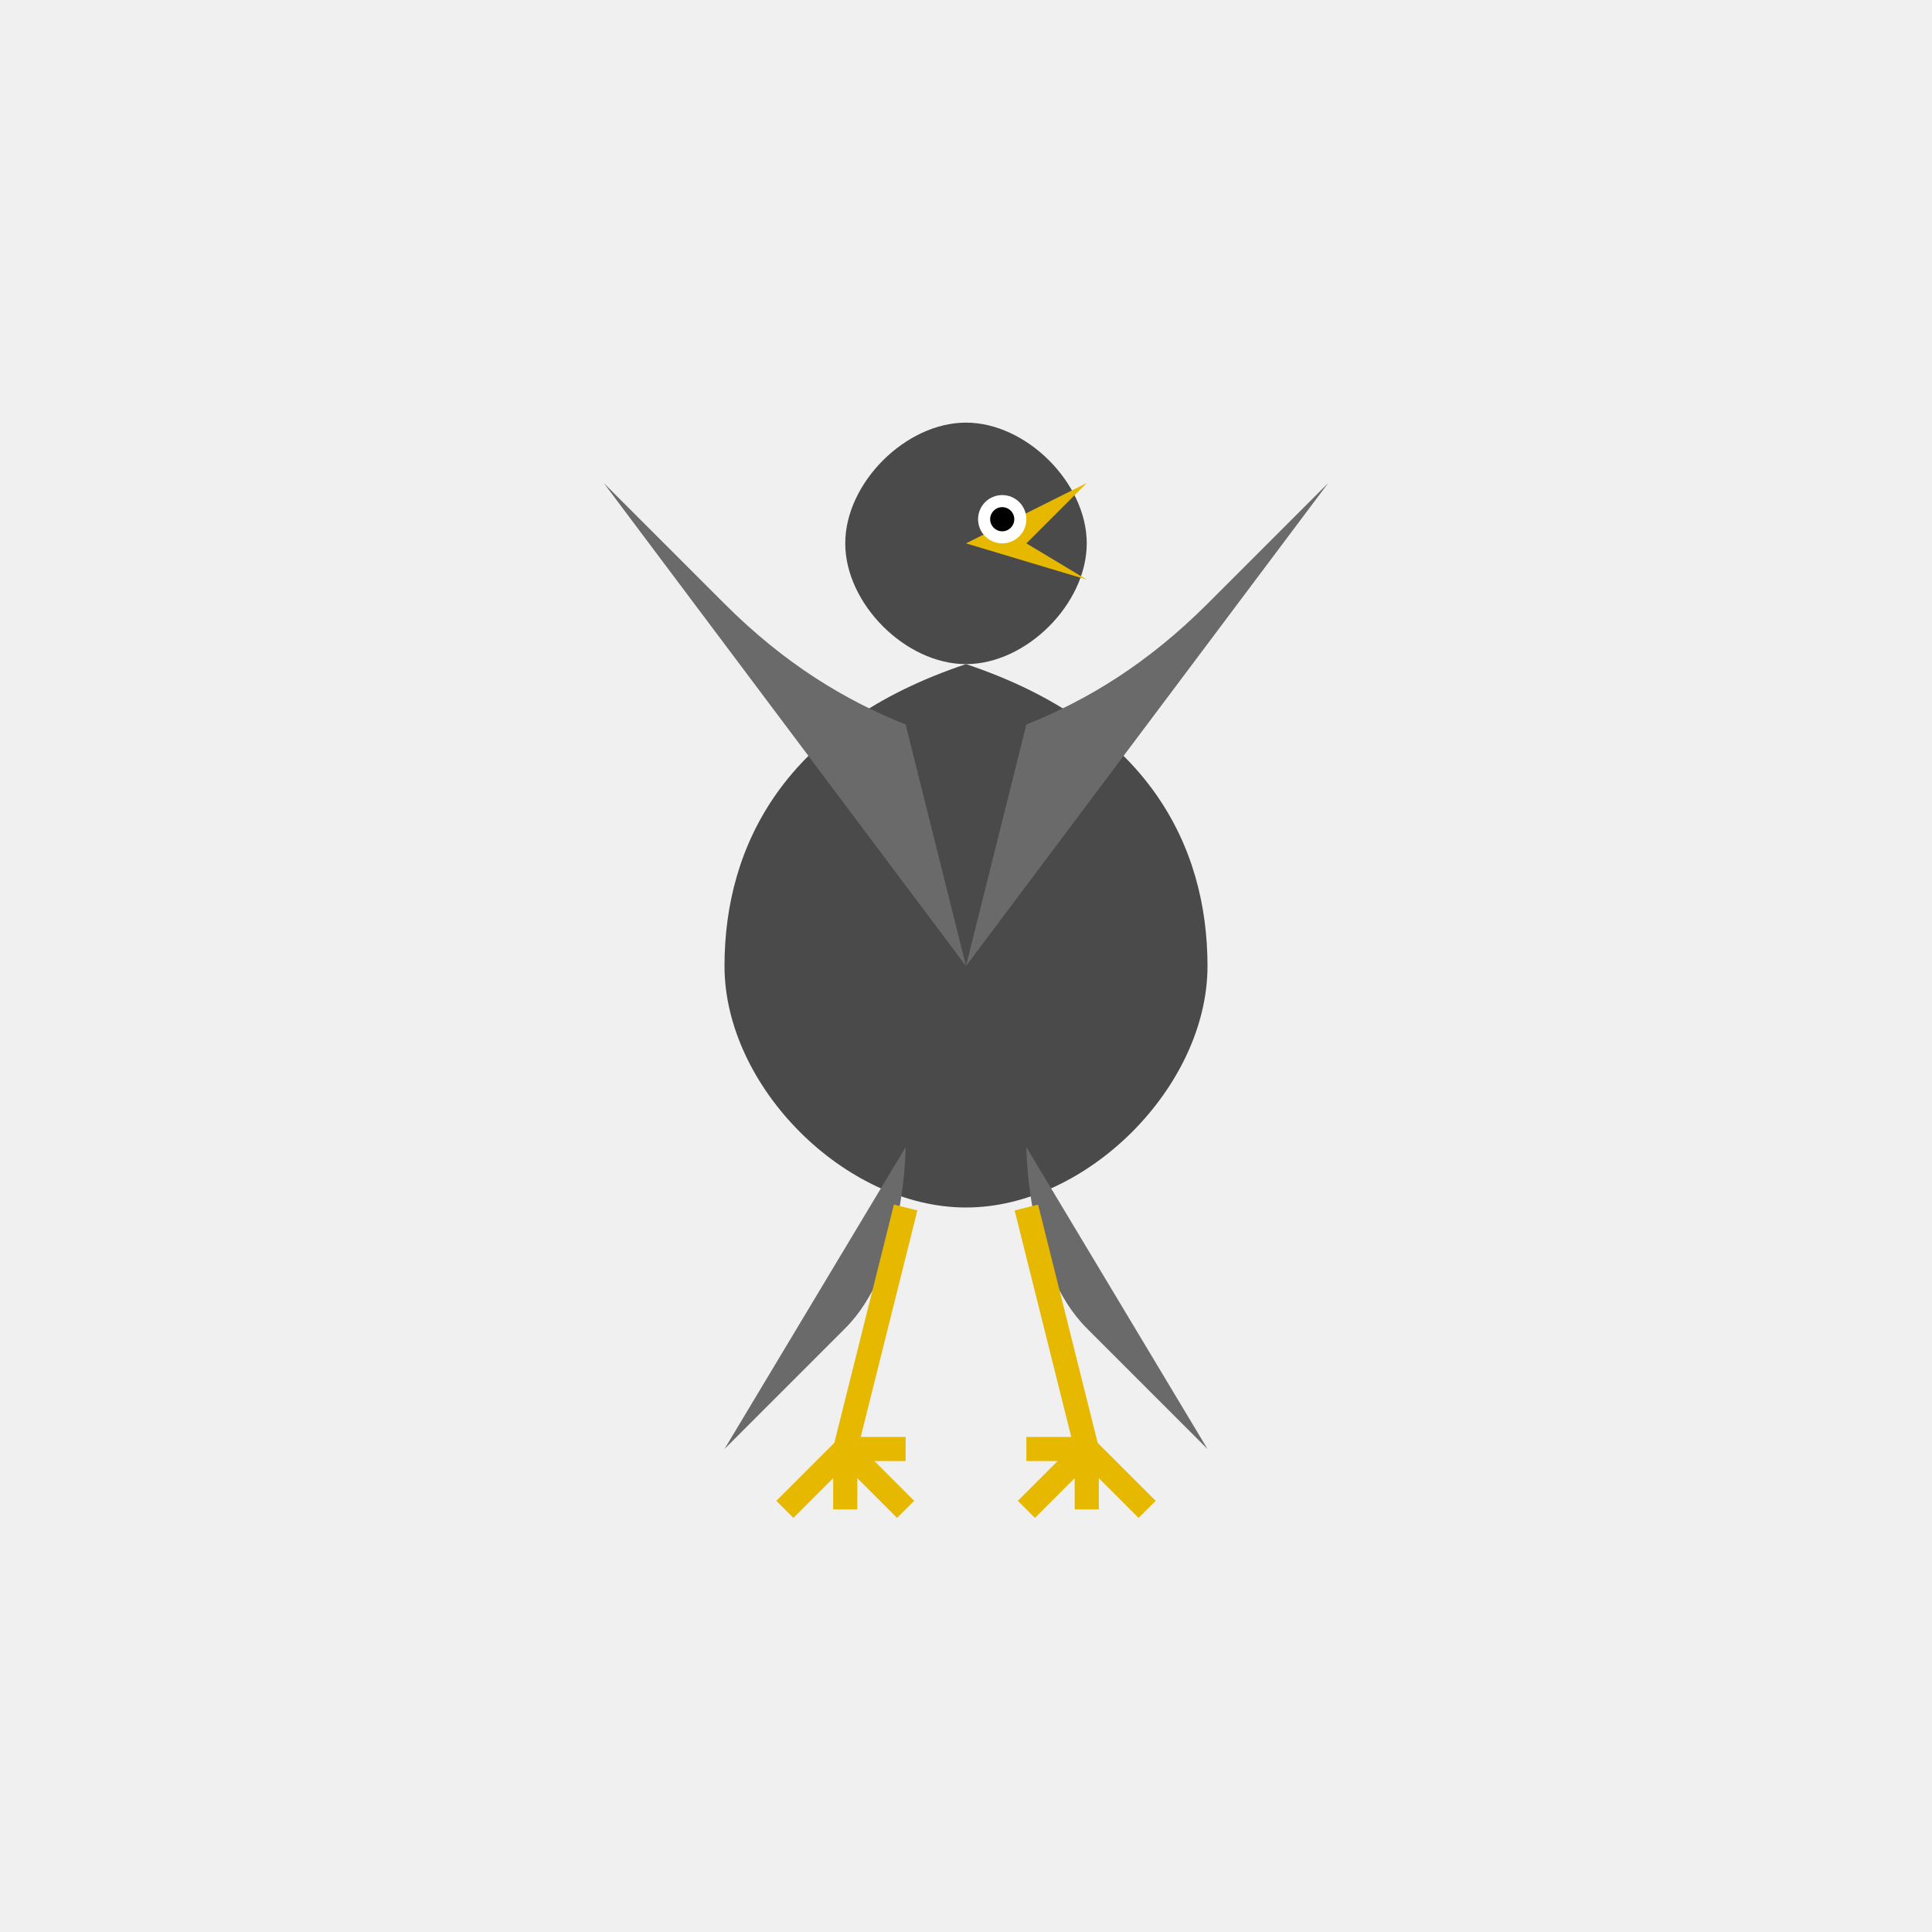
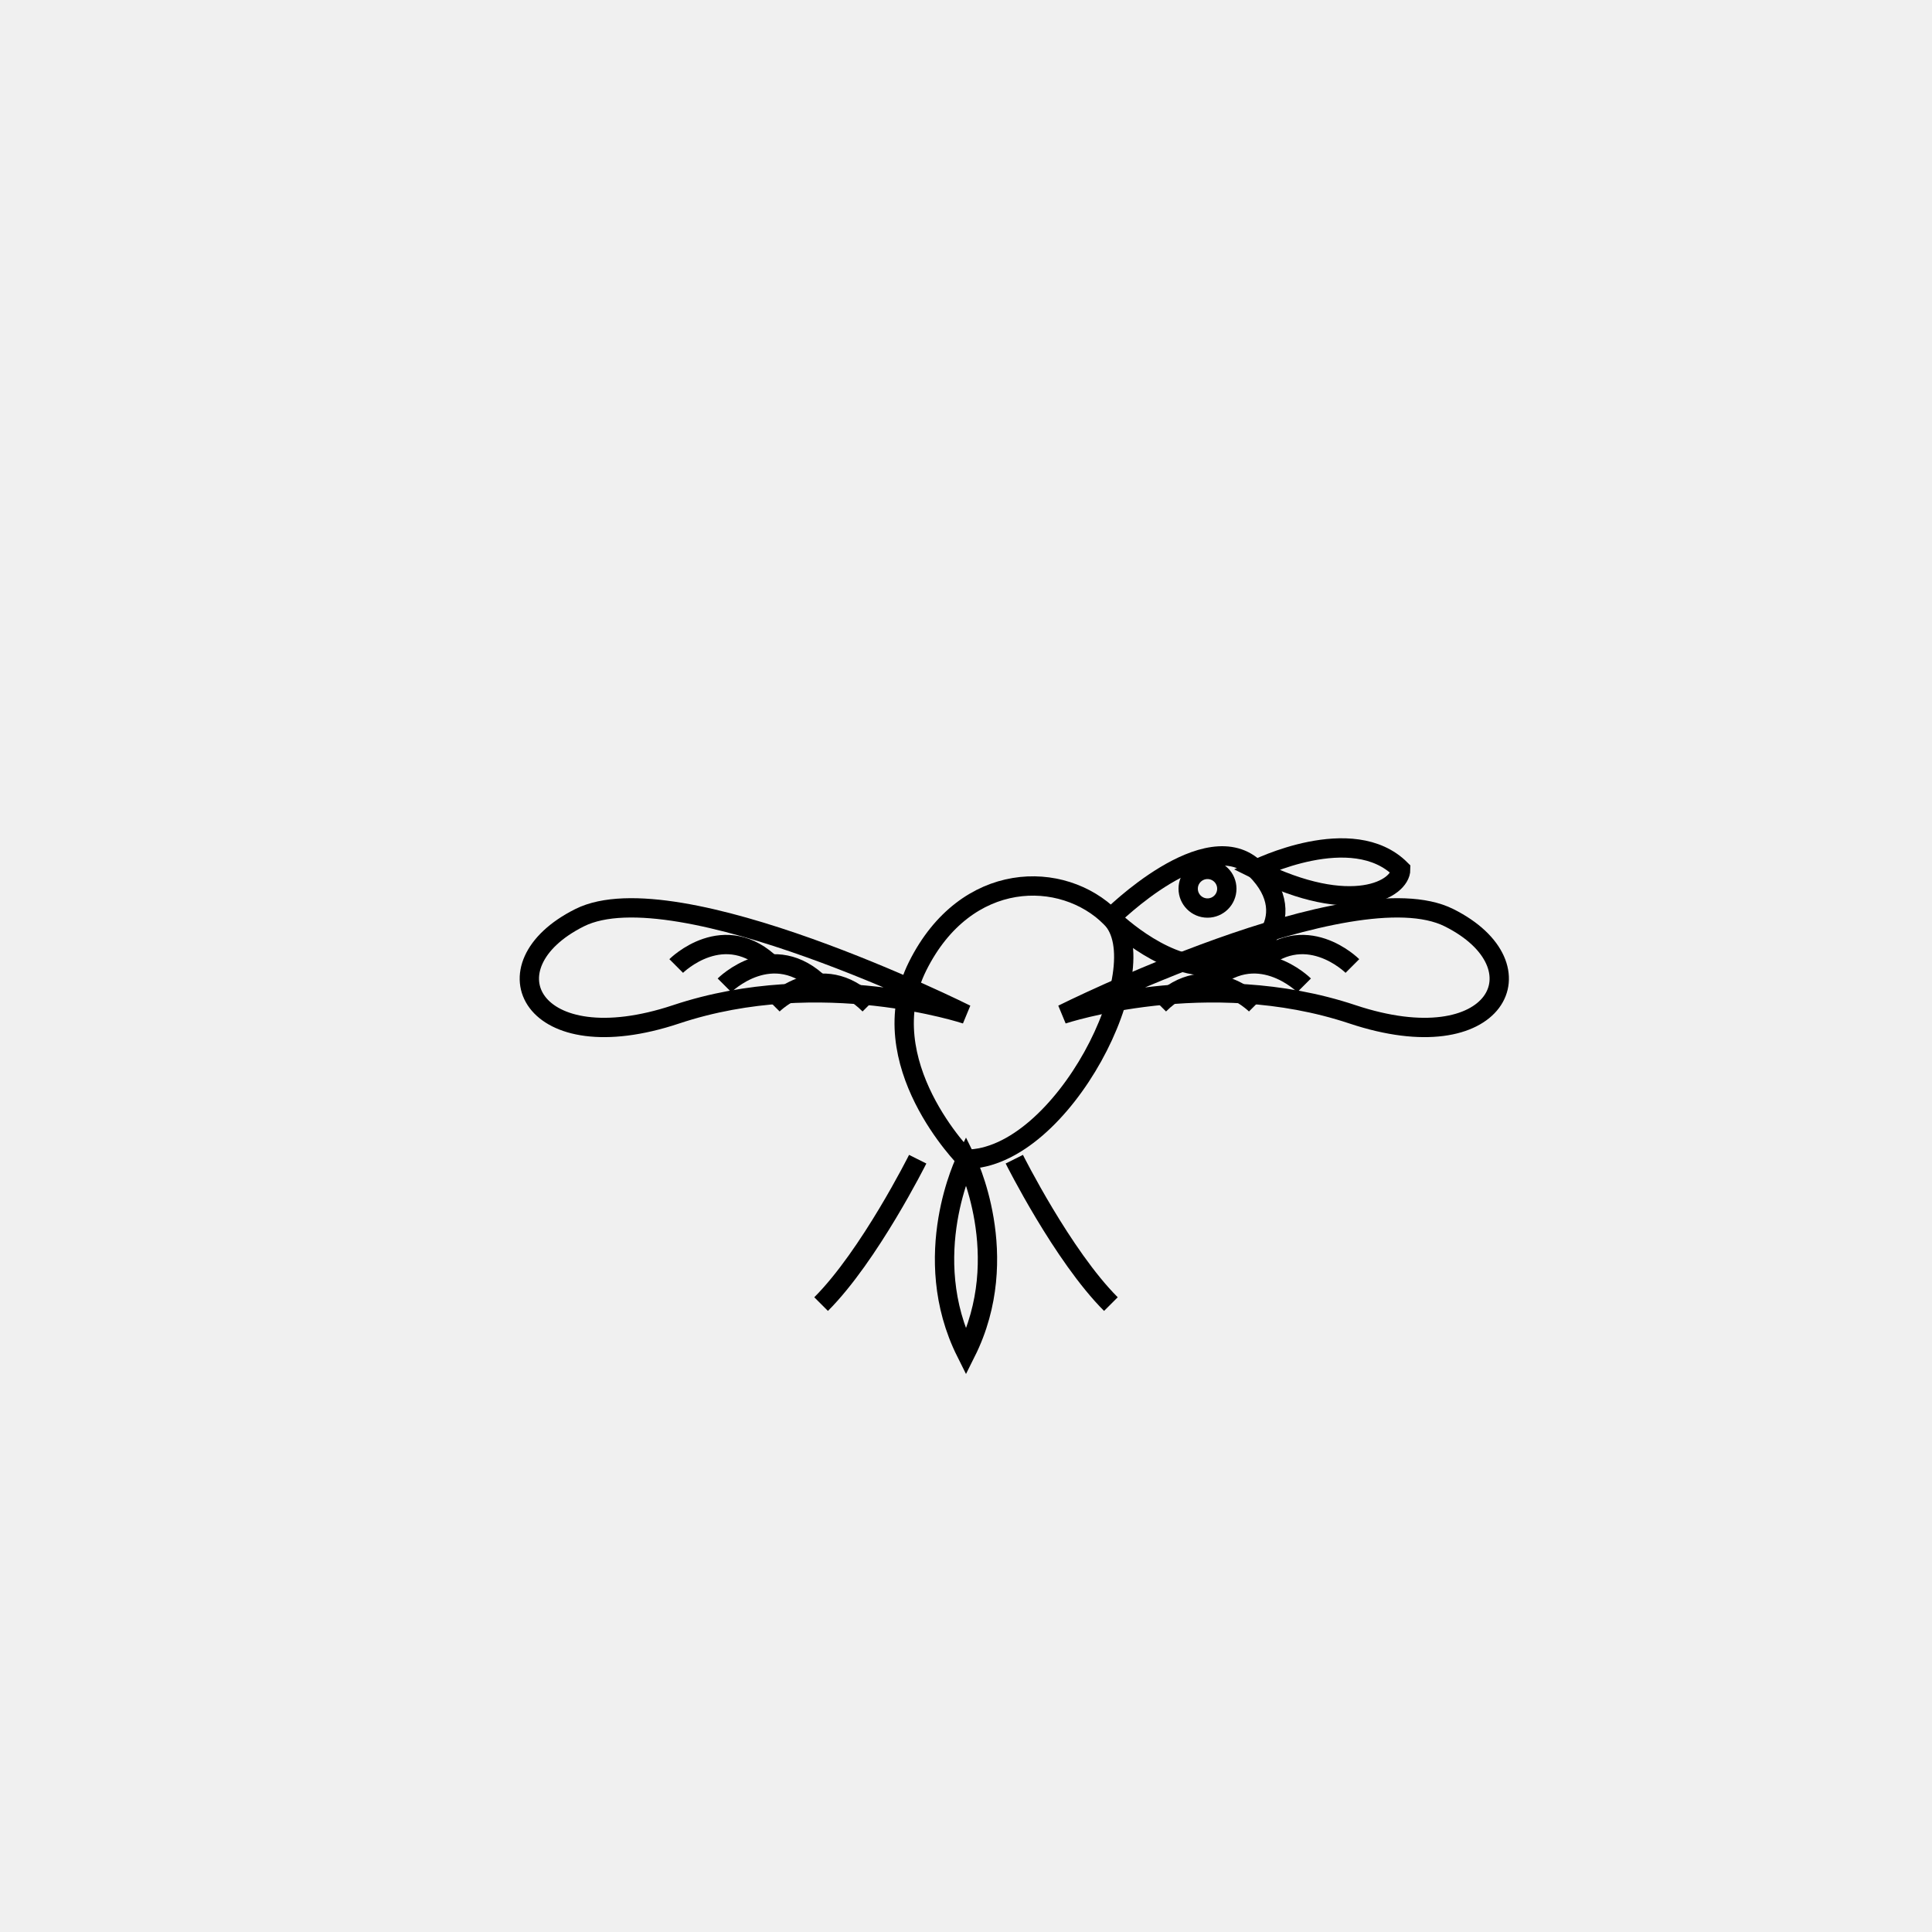
- <svg xmlns="http://www.w3.org/2000/svg" width="160" height="160" viewBox="0 0 160 160" fill="none">
-   <path d="M80 100C90 100 100 90 100 80C100 70 95 60 80 55C65 60 60 70 60 80C60 90 70 100 80 100Z" fill="#4A4A4A" />
-   <path d="M80 55C85 55 90 50 90 45C90 40 85 35 80 35C75 35 70 40 70 45C70 50 75 55 80 55Z" fill="#4A4A4A" />
-   <path d="M80 45L90 40L85 45L90 48Z" fill="#E6B800" />
-   <circle cx="83" cy="43" r="2" fill="white" />
-   <circle cx="83" cy="43" r="1" fill="black" />
-   <path d="M80 80L50 40C50 40 55 45 60 50C65 55 70 58 75 60L80 80Z" fill="#6A6A6A" />
-   <path d="M80 80L110 40C110 40 105 45 100 50C95 55 90 58 85 60L80 80Z" fill="#6A6A6A" />
-   <path d="M75 95L60 120C60 120 65 115 70 110C75 105 75 95 75 95Z" fill="#6A6A6A" />
-   <path d="M80 95L80 125C80 125 80 115 80 110C80 105 80 95 80 95Z" fill="#6A6A6A" />
-   <path d="M85 95L100 120C100 120 95 115 90 110C85 105 85 95 85 95Z" fill="#6A6A6A" />
-   <path d="M75 100L70 120L75 120" stroke="#E6B800" stroke-width="2" />
-   <path d="M85 100L90 120L85 120" stroke="#E6B800" stroke-width="2" />
-   <path d="M70 120L65 125M70 120L70 125M70 120L75 125" stroke="#E6B800" stroke-width="2" />
-   <path d="M90 120L95 125M90 120L90 125M90 120L85 125" stroke="#E6B800" stroke-width="2" />
+ <svg xmlns="http://www.w3.org/2000/svg" width="200" height="200" viewBox="0 0 200 200">
+   <style>
+     .osprey {
+       fill: none;
+       stroke: currentColor;
+       stroke-width: 2;
+     }
+   </style>
+   <path class="osprey" d="M100 120 C100 120, 90 110, 95 100 C100 90, 110 90, 115 95 C120 100, 110 120, 100 120 Z" />
+   <path class="osprey" d="M115 95 C115 95, 125 85, 130 90 C135 95, 130 100, 125 100 C120 100, 115 95, 115 95 Z" />
+   <path class="osprey" d="M130 90 C130 90, 140 85, 145 90 C145 92, 140 95, 130 90 Z" />
+   <path class="osprey" d="M100 105 C100 105, 70 90, 60 95 C50 100, 55 110, 70 105 C85 100, 100 105, 100 105 Z" />
+   <path class="osprey" d="M110 105 C110 105, 140 90, 150 95 C160 100, 155 110, 140 105 C125 100, 110 105, 110 105 Z" />
+   <path class="osprey" d="M100 120 C100 120, 95 130, 100 140 C105 130, 100 120, 100 120 Z" />
+   <path class="osprey" d="M95 120 C95 120, 90 130, 85 135" />
+   <path class="osprey" d="M105 120 C105 120, 110 130, 115 135" />
+   <circle class="osprey" cx="125" cy="92" r="2" />
+   <path class="osprey" d="M70 100 C70 100, 75 95, 80 100" />
+   <path class="osprey" d="M75 102 C75 102, 80 97, 85 102" />
+   <path class="osprey" d="M80 104 C80 104, 85 99, 90 104" />
+   <path class="osprey" d="M140 100 C140 100, 135 95, 130 100" />
+   <path class="osprey" d="M135 102 C135 102, 130 97, 125 102" />
+   <path class="osprey" d="M130 104 C130 104, 125 99, 120 104" />
</svg>
